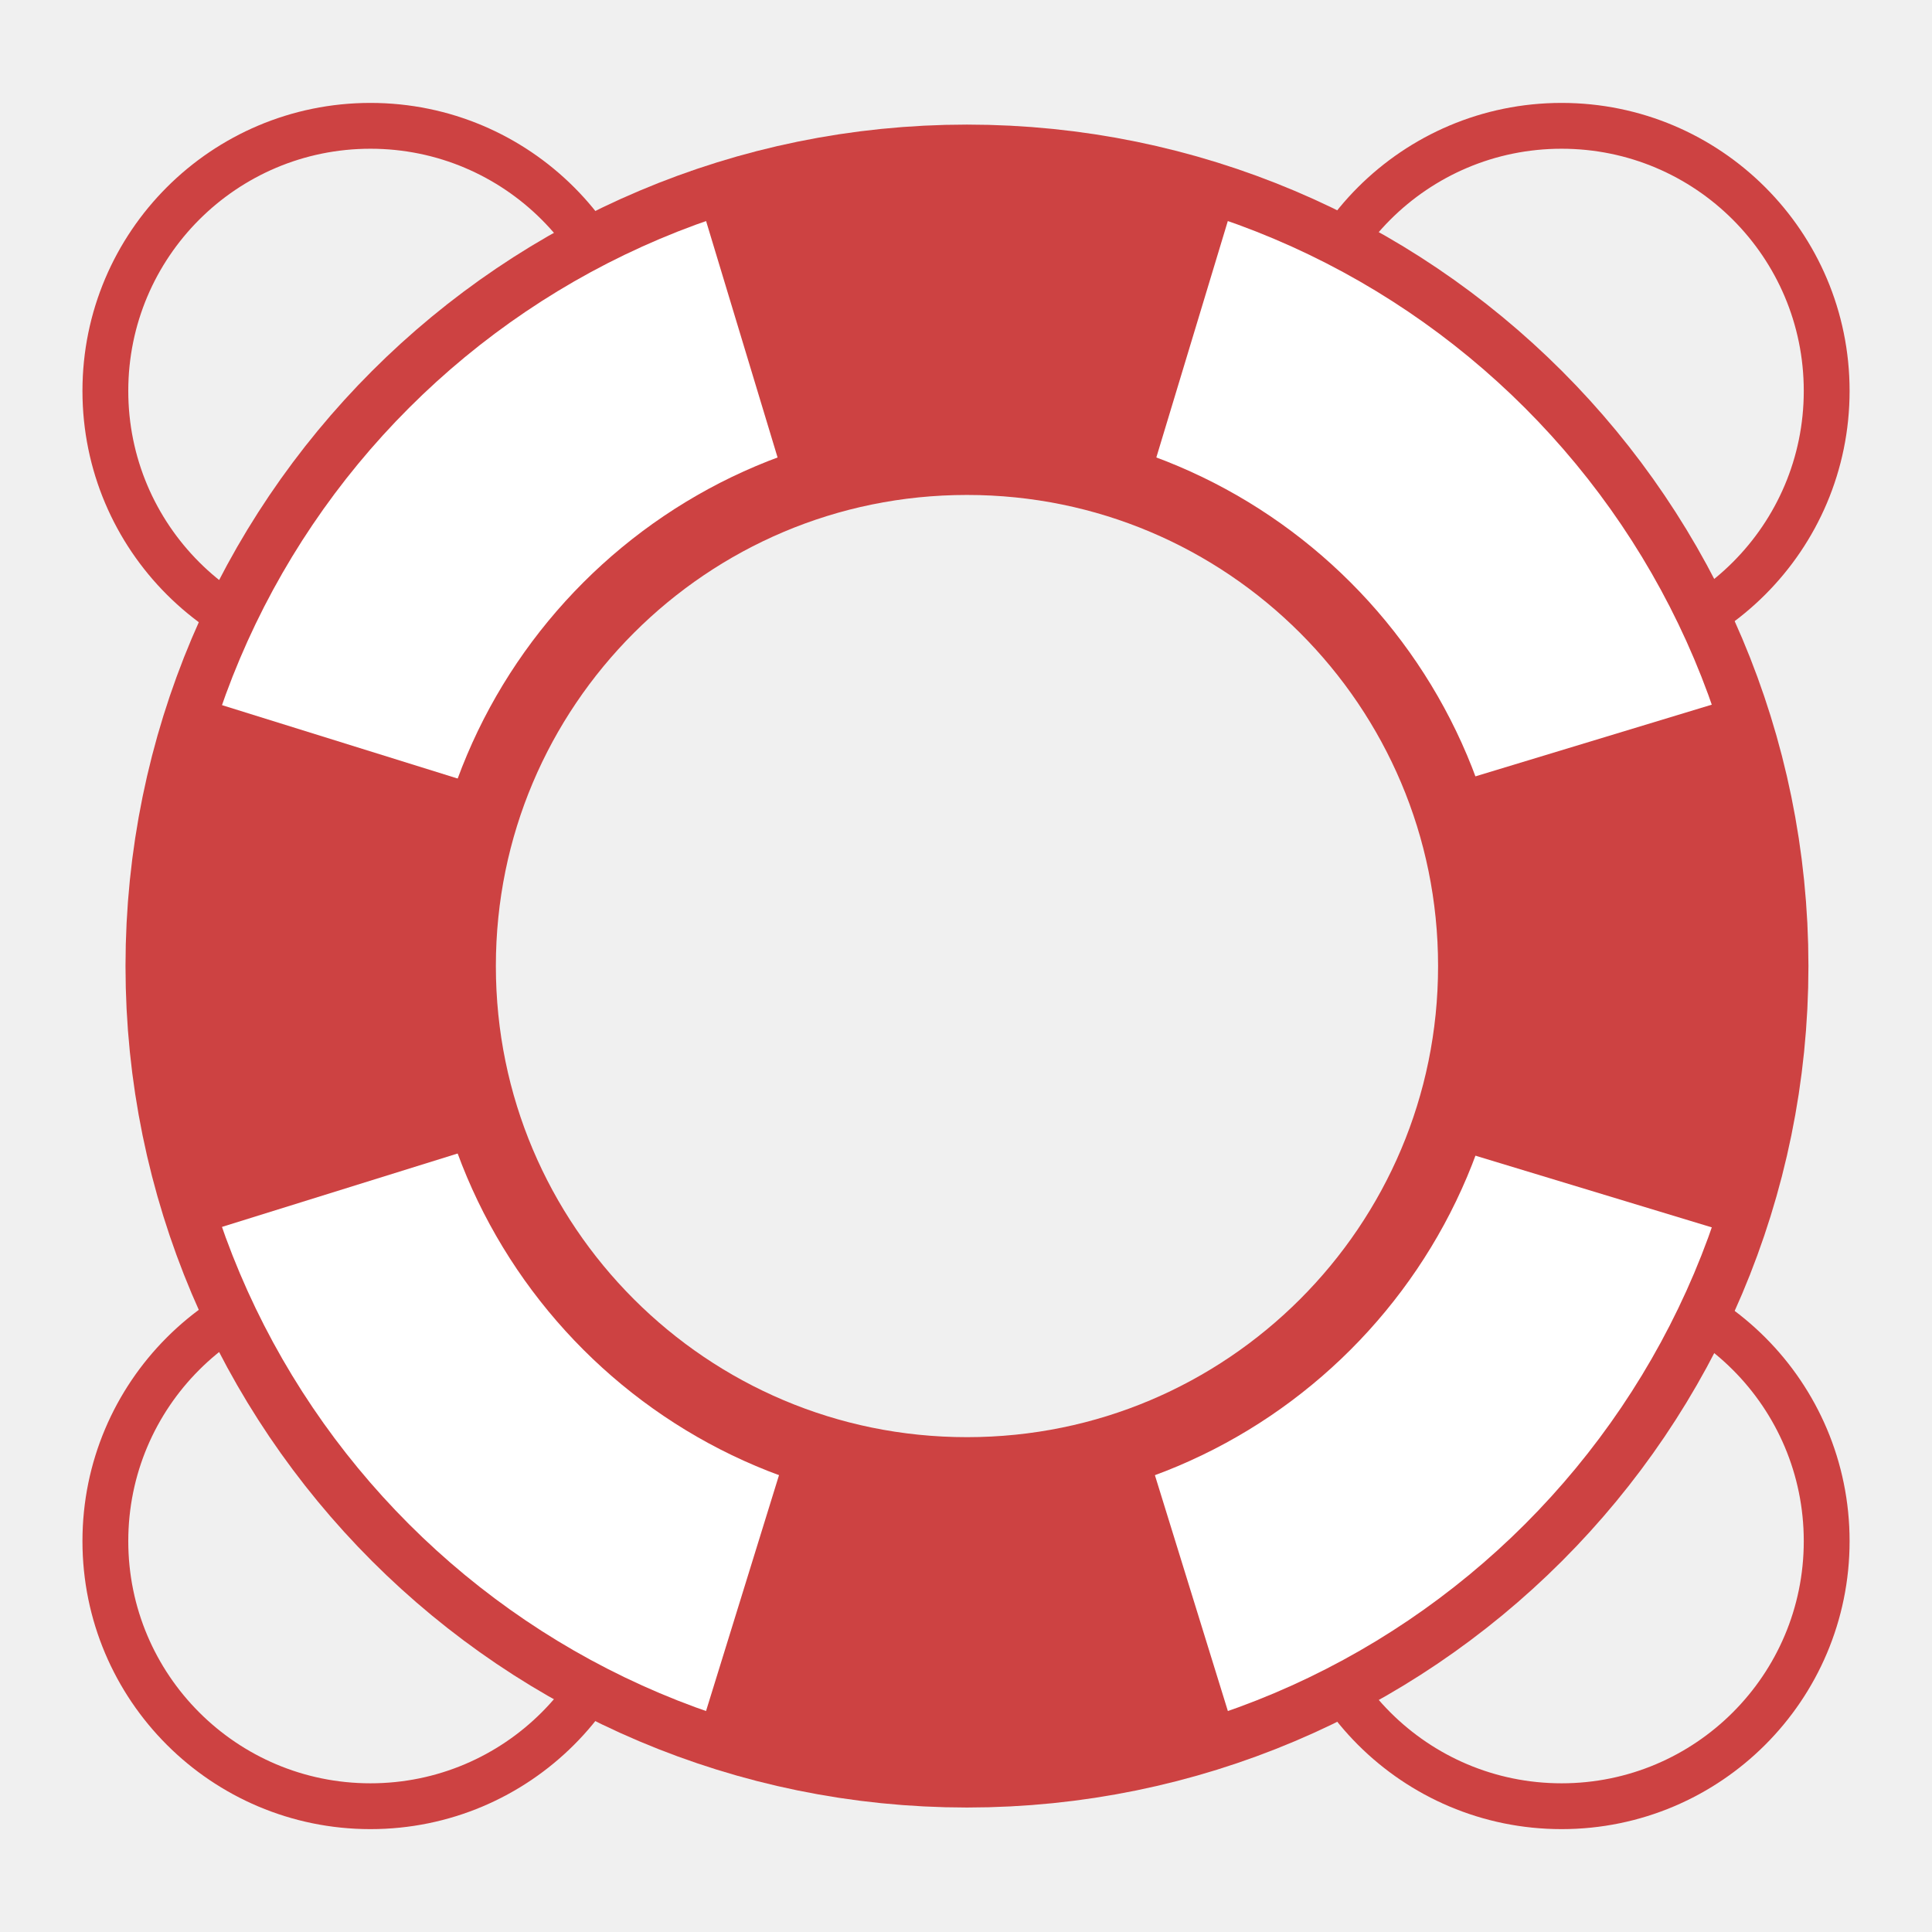
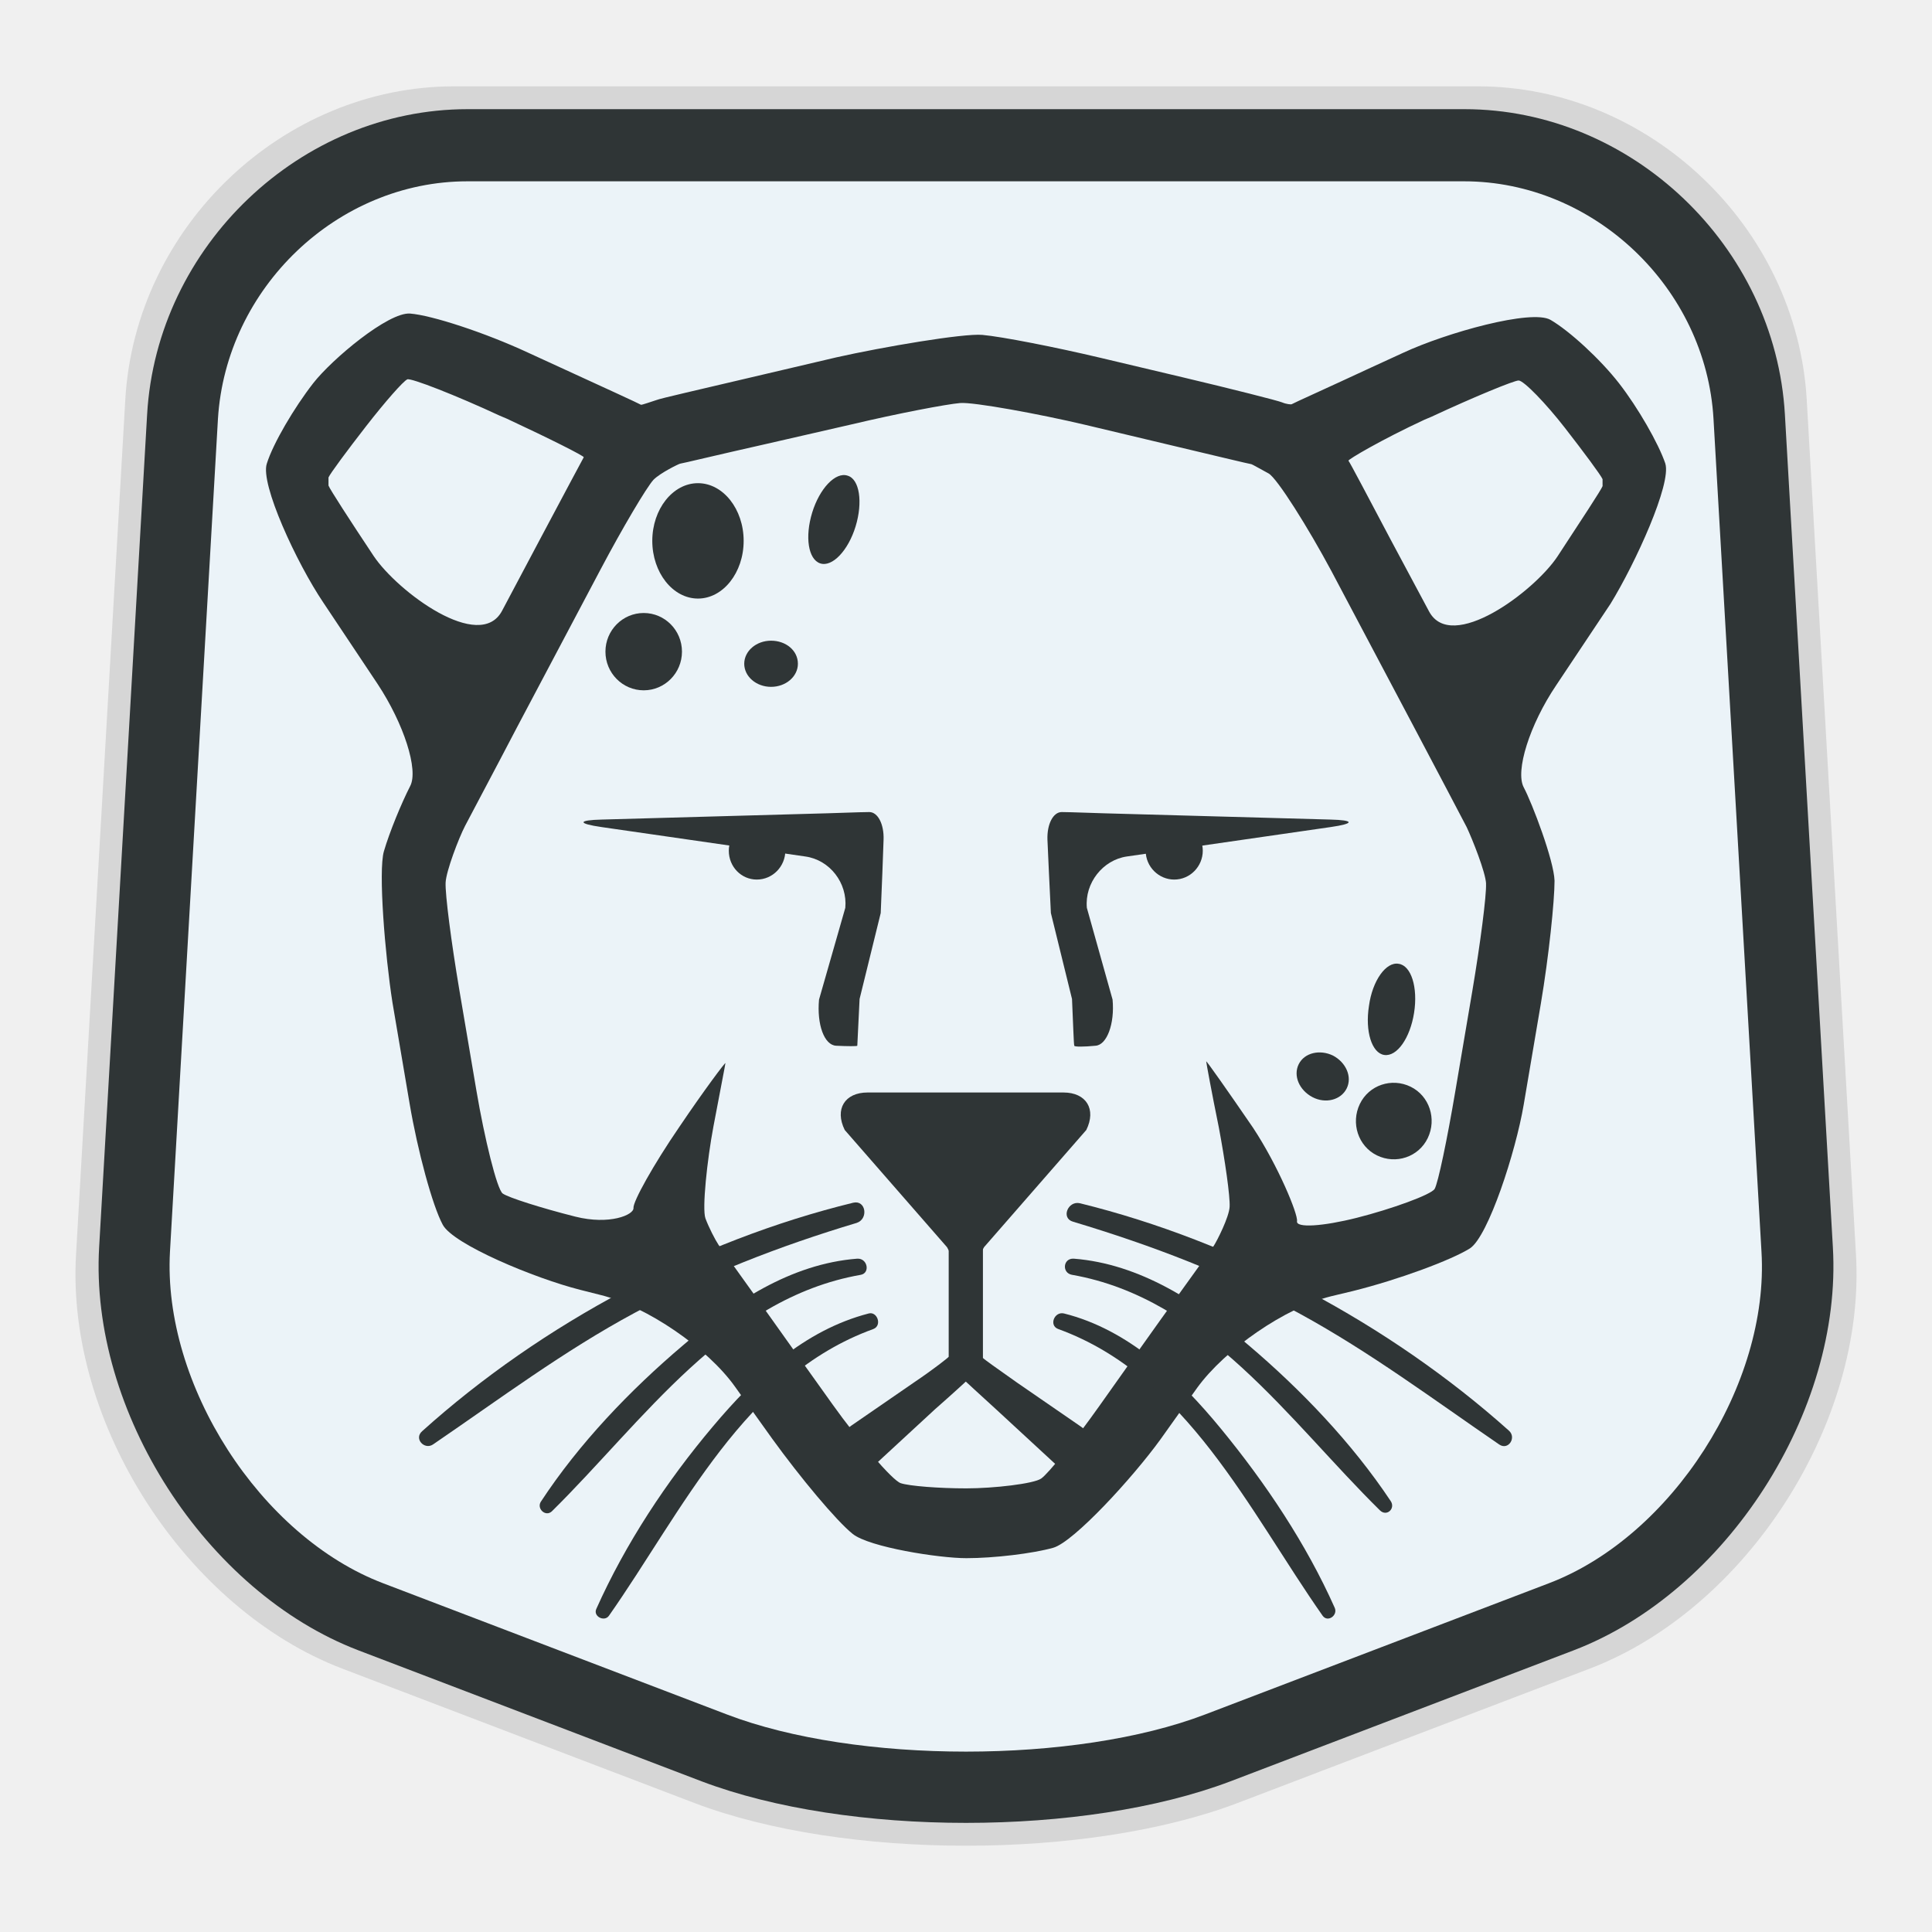
- <svg xmlns="http://www.w3.org/2000/svg" xmlns:ns1="http://www.openswatchbook.org/uri/2009/osb" xmlns:xlink="http://www.w3.org/1999/xlink" width="64" height="64" viewBox="0 0 16.933 16.933" version="1.1" id="svg8">
+ <svg xmlns="http://www.w3.org/2000/svg" xmlns:xlink="http://www.w3.org/1999/xlink" width="64" height="64" viewBox="0 0 16.933 16.933" version="1.1" id="svg8">
  <defs id="defs2">
-     <linearGradient id="linearGradient890">
-       <stop style="stop-color:#8e0000;stop-opacity:1" offset="0" id="stop886" />
-       <stop style="stop-color:#c62828;stop-opacity:1" offset="1" id="stop888" />
-     </linearGradient>
-     <linearGradient id="linearGradient852" ns1:paint="solid">
-       <stop style="stop-color:#ffffff;stop-opacity:1;" offset="0" id="stop850" />
-     </linearGradient>
-     <radialGradient xlink:href="#linearGradient890" id="radialGradient870" gradientUnits="userSpaceOnUse" gradientTransform="matrix(1,0,0,0.485145,0,41.30327)" cx="-65.462" cy="80.223" fx="-65.462" fy="80.223" r="25.076" />
+     <path d="m 64.6,76.7 c -25.9,0 -48.4,21.2 -49.9,47.1 L 6.3,268 c -1.5,25.9 17.1,54.5 41.4,63.7 l 60.1,22.7 c 24.3,9.1 64,9.1 88.2,0 l 60.1,-22.7 C 280.4,322.5 299,293.9 297.5,268 L 289.1,123.7 C 287.6,97.8 265.1,76.6 239.2,76.6 H 64.6 Z" id="SVGID_1_" />
  </defs>
-   <g id="layer1">
-     <g id="g3260" style="fill:none;fill-opacity:1;stroke:#cd4242;stroke-opacity:1" transform="matrix(0.08032249,0,0,0.08032249,0.04097696,-3.46122)">
-       <g id="g3231" transform="translate(-4.7625,3.784962)" style="fill:none;fill-opacity:1;stroke:#cd4242;stroke-opacity:1">
-         <circle style="fill:none;fill-opacity:1;stroke:#cd4242;stroke-width:5;stroke-miterlimit:4;stroke-dasharray:none;stroke-opacity:1" id="path3149-1" cx="81.962" cy="174.647" r="28.926" transform="matrix(0,1,1,0,0,0)" />
-         <circle style="fill:none;fill-opacity:1;stroke:#cd4242;stroke-width:5;stroke-miterlimit:4;stroke-dasharray:none;stroke-opacity:1" id="path3149-1-3" cx="207.468" cy="174.647" r="28.926" transform="matrix(0,1,1,0,0,0)" />
+   <g id="layer1" transform="translate(0,-229.2666)">
+     <g id="g432" transform="matrix(0.4613067,0,0,0.4644512,30.97346,60.455)">
+       <g id="g1" transform="matrix(0.2763259,0,0,0.2763259,-50.52227,261.1104)">
+         <path id="path91" d="m 6.272,496.458 c -6.772,0 -13.504,-0.971 -18.664,-2.913 l -24.227,-9.183 c -10.763,-4.086 -18.986,-16.748 -18.301,-28.278 l 3.386,-58.376 c 0.685,-11.813 10.844,-21.401 22.614,-21.401 h 70.382 c 11.771,0 21.929,9.588 22.614,21.401 l 3.386,58.376 c 0.685,11.53 -7.538,24.192 -18.301,28.278 l -24.227,9.183 c -5.16,1.942 -11.892,2.913 -18.664,2.913 M -28.919,381.364 c -9.191,0 -17.051,7.484 -17.616,16.667 l -3.386,58.376 c -0.524,9.305 6.369,19.985 15.076,23.262 l 24.227,9.183 c 9.15,3.479 24.63,3.479 33.78,0 l 24.227,-9.183 c 8.707,-3.277 15.6,-13.957 15.036,-23.262 L 59.038,398.031 C 58.514,388.848 50.613,381.364 41.423,381.364 Z" style="fill:#cccccc;fill-opacity:0.734;stroke-width:0.404" />
+         <g id="g335" transform="matrix(0.3926369,0,0,0.3940427,-53.36979,350.1264)" style="fill:#ebf3f8;fill-opacity:1">
+           <defs id="defs311">
+             <path d="m 64.6,76.7 c -25.9,0 -48.4,21.2 -49.9,47.1 L 6.3,268 c -1.5,25.9 17.1,54.5 41.4,63.7 l 60.1,22.7 c 24.3,9.1 64,9.1 88.2,0 l 60.1,-22.7 C 280.4,322.5 299,293.9 297.5,268 L 289.1,123.7 C 287.6,97.8 265.1,76.6 239.2,76.6 H 64.6 Z" id="path393" />
+           </defs>
+           <clipPath id="SVGID_2_">
+             <use id="use313" style="overflow:visible" xlink:href="#SVGID_1_" x="0" y="0" width="100%" height="100%" />
+           </clipPath>
+           <linearGradient gradientTransform="matrix(-298.9616,-340.5978,-340.5978,298.9616,126355.73,-110257.84)" y2="370.102" x2="1" y1="370.102" x1="0" gradientUnits="userSpaceOnUse" id="SVGID_3_">
+             <stop id="stop316" style="stop-color:#E2322E" offset="0" />
+             <stop id="stop318" style="stop-color:#E86131" offset="0.112" />
+             <stop id="stop320" style="stop-color:#F08F33" offset="0.332" />
+             <stop id="stop322" style="stop-color:#FDC704" offset="0.719" />
+             <stop id="stop324" style="stop-color:#FDCA08" offset="0.795" />
+             <stop id="stop326" style="stop-color:#FED114" offset="0.867" />
+             <stop id="stop328" style="stop-color:#FEDD22" offset="0.936" />
+             <stop id="stop330" style="stop-color:#FEEC31" offset="1" />
+           </linearGradient>
+           <polygon id="polygon333" clip-path="url(#SVGID_2_)" points="170.9,-69.1 441.2,238.7 132.8,509.3 -137.4,201.5 " class="st0" style="fill:#ebf3f8;fill-opacity:1" />
+         </g>
+         <path id="path337" d="m 6.272,494.898 c -6.596,0 -13.153,-0.946 -18.179,-2.837 l -23.597,-8.945 C -45.988,479.136 -53.998,466.802 -53.331,455.572 l 3.298,-56.86 c 0.667,-11.506 10.562,-20.845 22.027,-20.845 h 68.554 c 11.465,0 21.359,9.339 22.027,20.845 l 3.298,56.86 c 0.667,11.23 -7.342,23.564 -17.826,27.544 l -23.597,8.945 c -5.026,1.891 -11.583,2.837 -18.179,2.837 m -34.277,-112.105 c -8.952,0 -16.609,7.29 -17.158,16.235 l -3.298,56.86 c -0.51,9.063 6.204,19.466 14.685,22.657 l 23.597,8.945 c 8.913,3.389 23.99,3.389 32.903,0 l 23.597,-8.945 c 8.481,-3.192 15.195,-13.594 14.645,-22.657 l -3.298,-56.86 c -0.51,-8.945 -8.206,-16.235 -17.158,-16.235 z" style="fill:#2f3536;fill-opacity:1;stroke-width:0.393" />
+         <g id="g62" transform="translate(126.6676,-77.63105)" style="fill:#2f3536;fill-opacity:1">
+           <path id="path339" d="m -72.313,479.699 c -0.471,-1.379 -1.885,-3.822 -3.18,-5.477 -1.296,-1.655 -3.416,-3.586 -4.712,-4.334 -1.296,-0.749 -7.146,0.867 -10.13,2.246 l -2.16,0.985 c -2.984,1.379 -5.458,2.482 -5.497,2.522 -0.039,0.039 -0.393,0 -0.667,-0.118 -0.275,-0.118 -3.573,-0.946 -6.753,-1.694 l -5.693,-1.34 c -3.18,-0.749 -6.832,-1.458 -8.167,-1.576 -1.296,-0.118 -6.871,0.827 -10.052,1.537 l -6.086,1.419 c -3.18,0.749 -6.007,1.379 -6.282,1.497 -0.275,0.079 -1.021,0.355 -1.06,0.315 -0.039,-0.039 -2.631,-1.222 -5.575,-2.561 l -2.16,-0.985 c -2.984,-1.379 -6.636,-2.561 -8.128,-2.679 -1.492,-0.118 -5.379,3.113 -6.675,4.768 -1.296,1.655 -2.748,4.098 -3.18,5.477 -0.471,1.379 2.042,6.778 3.887,9.496 l 3.73,5.556 c 1.806,2.719 2.827,5.871 2.238,6.975 -0.589,1.143 -1.413,3.113 -1.806,4.453 -0.393,1.34 0.079,7.093 0.589,10.324 l 1.178,6.896 c 0.55,3.231 1.571,6.975 2.277,8.275 0.707,1.34 6.321,3.665 9.463,4.453 l 1.413,0.355 c 3.18,0.788 7.342,3.625 9.227,6.265 l 2.552,3.546 c 1.924,2.64 4.398,5.595 5.536,6.502 1.139,0.906 5.929,1.655 7.813,1.655 1.885,0 4.555,-0.315 5.968,-0.709 1.413,-0.394 5.458,-4.768 7.382,-7.408 l 2.513,-3.507 c 1.924,-2.64 6.047,-5.477 9.227,-6.265 l 1.492,-0.355 c 3.18,-0.788 6.793,-2.128 8.049,-2.916 1.256,-0.827 3.141,-6.581 3.691,-9.812 l 1.178,-6.896 c 0.55,-3.231 0.942,-7.014 0.942,-8.393 -0.039,-1.379 -1.531,-5.28 -2.12,-6.383 -0.589,-1.103 0.393,-4.256 2.238,-6.975 l 3.73,-5.556 c 1.728,-2.798 4.201,-8.196 3.769,-9.575 m -88.814,6.305 c -1.61,-2.404 -3.023,-4.571 -3.102,-4.807 v -0.236 -0.315 c 0.118,-0.276 1.296,-1.852 2.591,-3.507 1.296,-1.655 2.552,-3.074 2.827,-3.192 0.236,-0.118 3.377,1.103 6.361,2.482 l 0.471,0.197 c 2.984,1.379 5.34,2.561 5.301,2.64 -0.039,0.079 -1.453,2.679 -2.984,5.556 l -2.631,4.926 c -1.531,2.877 -7.185,-1.3 -8.834,-3.743 m 76.486,22.382 c 0.039,0.788 -0.393,4.098 -0.942,7.329 l -1.178,6.896 c -0.55,3.231 -1.178,6.226 -1.413,6.62 -0.236,0.394 -2.984,1.379 -5.34,1.97 -2.356,0.591 -4.201,0.709 -4.123,0.236 0.079,-0.473 -1.296,-3.783 -3.023,-6.383 -1.767,-2.561 -3.22,-4.61 -3.22,-4.532 0,0.079 0.393,2.207 0.864,4.492 0.432,2.285 0.785,4.729 0.746,5.438 -0.039,0.709 -0.864,2.325 -1.099,2.679 -0.275,0.355 -1.453,2.01 -2.631,3.625 -1.178,1.616 -3.534,4.926 -5.222,7.29 -1.688,2.364 -3.494,4.61 -4.005,4.965 -0.51,0.355 -3.259,0.67 -5.144,0.67 -1.885,0 -3.926,-0.158 -4.515,-0.355 -0.589,-0.197 -2.945,-2.955 -4.672,-5.359 -1.728,-2.404 -4.083,-5.674 -5.261,-7.329 -1.178,-1.616 -2.317,-3.231 -2.591,-3.586 -0.236,-0.355 -0.667,-1.182 -0.903,-1.813 -0.236,-0.67 0.118,-3.98 0.55,-6.265 0.432,-2.285 0.825,-4.256 0.825,-4.334 0,-0.079 -1.413,1.773 -3.18,4.374 -1.767,2.561 -3.18,5.083 -3.141,5.517 0.039,0.473 -1.649,1.182 -4.005,0.591 -2.356,-0.591 -4.594,-1.3 -4.986,-1.576 -0.393,-0.276 -1.256,-3.783 -1.806,-7.014 l -1.178,-6.896 c -0.55,-3.231 -0.982,-6.541 -0.942,-7.329 0.039,-0.788 0.903,-3.034 1.335,-3.862 0.432,-0.827 2.042,-3.822 3.573,-6.738 l 5.732,-10.757 c 1.531,-2.877 3.18,-5.635 3.652,-6.147 0.471,-0.473 1.767,-1.103 1.845,-1.103 0.079,0 2.709,-0.63 5.89,-1.34 l 5.89,-1.34 c 3.18,-0.749 6.518,-1.379 7.46,-1.458 0.903,-0.079 5.458,0.749 8.638,1.497 l 5.497,1.3 c 3.18,0.749 5.811,1.379 5.89,1.379 0.039,0 0.589,0.315 1.178,0.63 0.589,0.315 2.748,3.743 4.319,6.659 l 5.732,10.757 c 1.531,2.877 3.141,5.911 3.573,6.738 0.393,0.827 1.296,3.074 1.335,3.862 m 8.01,-27.15 c -0.079,0.236 -1.492,2.364 -3.102,4.807 -1.61,2.404 -7.303,6.62 -8.834,3.743 l -2.631,-4.886 c -1.531,-2.877 -2.827,-5.32 -2.906,-5.398 -0.039,-0.079 2.238,-1.419 5.222,-2.798 l 0.471,-0.197 c 2.984,-1.379 5.693,-2.482 6.007,-2.482 0.353,0 1.885,1.576 3.18,3.231 1.296,1.655 2.474,3.231 2.591,3.507 v 0.315 z" style="fill:#2f3536;fill-opacity:1;stroke-width:0.393" />
+           <path id="path341" d="m -128.735,525.211 c -0.707,-1.419 0,-2.561 1.571,-2.561 h 13.467 c 1.571,0 2.277,1.143 1.571,2.561 l -7.028,7.999 c -0.707,1.419 -1.845,1.419 -2.552,0 z" style="fill:#2f3536;fill-opacity:1;stroke-width:0.393" />
+           <path id="path343" d="m -120.411,542.391 c 0,0 0.942,0.867 2.12,1.931 l 4.555,4.177 c 1.178,1.064 2.434,1.182 2.827,0.236 0.393,-0.946 -0.353,-2.443 -1.649,-3.31 l -4.319,-2.955 c -1.296,-0.906 -2.356,-1.655 -2.356,-1.694 0,-0.039 0,-1.419 0,-2.995 v -8.078 c 0,-1.576 -0.236,-3.389 -0.51,-4.059 h -0.667 -0.667 c -0.275,0.63 -0.51,2.482 -0.51,4.059 v 8.078 c 0,1.576 0,2.916 0,2.916 0,0.039 -1.06,0.867 -2.356,1.734 l -4.319,2.955 c -1.296,0.906 -2.042,2.364 -1.649,3.31 0.393,0.946 1.649,0.827 2.827,-0.236 l 4.555,-4.177 c 1.178,-1.025 2.12,-1.891 2.12,-1.891" style="fill:#2f3536;fill-opacity:1;stroke-width:0.393" />
+           <path id="path345" d="m -145.422,504.011 c -1.688,0.039 -1.688,0.276 -0.039,0.512 l 14.017,2.01 c 1.688,0.236 2.906,1.813 2.748,3.507 l -1.806,6.265 c -0.157,1.694 0.353,3.113 1.178,3.152 0.785,0.039 1.453,0.039 1.453,0 0,-0.079 0.079,-1.497 0.157,-3.192 l 1.453,-5.871 c 0.079,-1.694 0.157,-3.94 0.196,-5.004 0.039,-1.064 -0.393,-1.891 -0.982,-1.891 -0.589,0 -2.434,0.079 -4.123,0.118 z" style="fill:#2f3536;fill-opacity:1;stroke-width:0.393" />
+           <path id="path347" d="m -109.692,503.617 c -1.688,-0.039 -3.534,-0.118 -4.123,-0.118 -0.589,0 -1.021,0.827 -0.982,1.891 0.039,1.064 0.157,3.31 0.236,5.004 l 1.453,5.871 c 0.079,1.694 0.118,3.113 0.157,3.192 0,0.079 0.667,0.079 1.453,0 0.785,-0.039 1.335,-1.497 1.178,-3.152 l -1.767,-6.265 c -0.157,-1.694 1.099,-3.271 2.748,-3.507 l 14.017,-2.01 c 1.649,-0.236 1.649,-0.473 -0.039,-0.512 z" style="fill:#2f3536;fill-opacity:1;stroke-width:0.393" />
+           <path id="path349" d="m -132.819,506.139 c 0,1.064 -0.864,1.97 -1.963,1.97 -1.06,0 -1.924,-0.867 -1.924,-1.97 0,-1.064 0.864,-1.931 1.924,-1.931 1.099,-0.039 1.963,0.867 1.963,1.931" style="fill:#2f3536;fill-opacity:1;stroke-width:0.393" />
+           <path id="path351" d="m -104.117,506.139 c 0,1.064 -0.864,1.97 -1.963,1.97 -1.06,0 -1.963,-0.867 -1.963,-1.97 0,-1.064 0.864,-1.931 1.963,-1.931 1.06,-0.039 1.963,0.867 1.963,1.931" style="fill:#2f3536;fill-opacity:1;stroke-width:0.393" />
+           <path id="path353" d="m -128.146,530.176 c -10.719,2.601 -21.399,8.235 -29.644,15.604 -0.589,0.512 0.157,1.3 0.746,0.906 4.594,-3.113 8.991,-6.383 13.86,-8.984 4.869,-2.601 9.973,-4.571 15.274,-6.147 0.825,-0.276 0.628,-1.576 -0.236,-1.379" style="fill:#2f3536;fill-opacity:1;stroke-width:0.393" />
+           <path id="path355" d="m -127.872,533.998 c -4.594,0.355 -8.559,2.995 -11.975,5.911 -3.652,3.074 -7.146,6.699 -9.777,10.679 -0.314,0.473 0.314,1.064 0.746,0.67 6.282,-6.147 11.975,-14.54 21.242,-16.156 0.667,-0.118 0.471,-1.143 -0.236,-1.103" style="fill:#2f3536;fill-opacity:1;stroke-width:0.393" />
+           <path id="path357" d="m -127.086,537.741 c -4.437,1.143 -7.813,4.295 -10.719,7.723 -3.18,3.743 -6.007,7.999 -8.01,12.452 -0.236,0.512 0.55,0.906 0.864,0.473 5.065,-7.172 9.306,-16.392 18.179,-19.584 0.628,-0.236 0.275,-1.222 -0.314,-1.064" style="fill:#2f3536;fill-opacity:1;stroke-width:0.393" />
+           <path id="path359" d="m -113.03,531.476 c 5.418,1.616 10.64,3.586 15.627,6.305 4.79,2.601 9.148,5.832 13.664,8.905 0.628,0.433 1.217,-0.473 0.667,-0.946 -8.206,-7.29 -18.847,-12.925 -29.487,-15.525 -0.825,-0.197 -1.335,1.025 -0.471,1.261" style="fill:#2f3536;fill-opacity:1;stroke-width:0.393" />
+           <path id="path361" d="m -113.108,535.101 c 9.227,1.616 14.92,9.969 21.163,16.077 0.471,0.473 1.099,-0.118 0.746,-0.63 -2.67,-3.98 -6.164,-7.605 -9.816,-10.679 -3.416,-2.916 -7.421,-5.517 -11.975,-5.871 -0.746,-0.039 -0.825,0.985 -0.118,1.103" style="fill:#2f3536;fill-opacity:1;stroke-width:0.393" />
+           <path id="path363" d="m -114.051,538.805 c 8.834,3.192 13.114,12.412 18.179,19.584 0.353,0.473 1.06,-0.039 0.825,-0.552 -1.963,-4.374 -4.751,-8.511 -7.813,-12.215 -2.866,-3.468 -6.361,-6.778 -10.798,-7.881 -0.667,-0.158 -1.06,0.827 -0.393,1.064" style="fill:#2f3536;fill-opacity:1;stroke-width:0.393" />
+           <path id="path365" d="m -135.685,484.979 c 0,2.167 -1.413,3.94 -3.141,3.94 -1.728,0 -3.141,-1.773 -3.141,-3.94 0,-2.167 1.413,-3.94 3.141,-3.94 1.728,0 3.141,1.773 3.141,3.94" style="fill:#2f3536;fill-opacity:1;stroke-width:0.393" />
+           <path id="path367" d="m -139.926,492.545 c 0,1.458 -1.178,2.64 -2.631,2.64 -1.453,0 -2.631,-1.182 -2.631,-2.64 0,-1.458 1.178,-2.64 2.631,-2.64 1.453,0 2.631,1.182 2.631,2.64" style="fill:#2f3536;fill-opacity:1;stroke-width:0.393" />
+           <path id="path369" d="m -127.989,483.994 c -0.51,1.655 -1.61,2.798 -2.434,2.522 -0.825,-0.276 -1.06,-1.813 -0.55,-3.468 0.51,-1.655 1.61,-2.798 2.434,-2.522 0.825,0.236 1.06,1.813 0.55,3.468" style="fill:#2f3536;fill-opacity:1;stroke-width:0.393" />
+           <path id="path371" d="m -131.955,493.372 c 0,0.867 -0.825,1.576 -1.845,1.576 -1.021,0 -1.845,-0.709 -1.845,-1.576 0,-0.867 0.825,-1.576 1.845,-1.576 1.021,0 1.845,0.67 1.845,1.576" style="fill:#2f3536;fill-opacity:1;stroke-width:0.393" />
+           <path id="path373" d="m -93.32,523.438 c -0.628,1.3 -0.118,2.877 1.178,3.507 1.296,0.63 2.866,0.118 3.494,-1.182 0.628,-1.3 0.118,-2.877 -1.178,-3.507 -1.296,-0.63 -2.866,-0.118 -3.494,1.182" style="fill:#2f3536;fill-opacity:1;stroke-width:0.393" />
+           <path id="path375" d="m -92.691,516.739 c -0.275,1.734 0.196,3.231 1.06,3.349 0.864,0.118 1.767,-1.143 2.042,-2.877 0.275,-1.734 -0.196,-3.231 -1.06,-3.349 -0.864,-0.158 -1.806,1.143 -2.042,2.877" style="fill:#2f3536;fill-opacity:1;stroke-width:0.393" />
+           <path id="path377" d="m -97.521,520.719 c -0.393,0.788 0.039,1.773 0.942,2.246 0.903,0.473 1.963,0.197 2.356,-0.591 0.393,-0.788 -0.039,-1.773 -0.942,-2.246 -0.903,-0.433 -1.963,-0.197 -2.356,0.591" style="fill:#2f3536;fill-opacity:1;stroke-width:0.393" />
+         </g>
      </g>
-       <g id="g3231-5" transform="translate(-134.7341,3.784962)" style="fill:none;fill-opacity:1;stroke:#cd4242;stroke-opacity:1">
-         <circle style="fill:none;fill-opacity:1;stroke:#cd4242;stroke-width:5;stroke-miterlimit:4;stroke-dasharray:none;stroke-opacity:1" id="path3149-1-9" cx="81.962" cy="174.647" r="28.926" transform="matrix(0,1,1,0,0,0)" />
-         <circle style="fill:none;fill-opacity:1;stroke:#cd4242;stroke-width:5;stroke-miterlimit:4;stroke-dasharray:none;stroke-opacity:1" id="path3149-1-3-3" cx="207.468" cy="174.647" r="28.926" transform="matrix(0,1,1,0,0,0)" />
-       </g>
-     </g>
-     <circle style="fill:none;fill-opacity:1;fill-rule:evenodd;stroke:#cd4242;stroke-width:3.246;stroke-miterlimit:4;stroke-dasharray:none;stroke-opacity:1" id="path10" cx="8.475" cy="8.467" r="5.752" />
-     <circle style="fill:none;fill-opacity:1;fill-rule:evenodd;stroke:#ffffff;stroke-width:2.162;stroke-miterlimit:4;stroke-dasharray:none;stroke-opacity:1" id="path10-8" cx="8.475" cy="8.467" r="5.836" />
-     <g id="g927" transform="matrix(0.09646519,0,0,0.1087705,14.78963,-5.903837)" style="fill:#cd4242;fill-opacity:1;stroke:none">
-       <path style="fill:#cd4242;fill-opacity:1;stroke:none;stroke-width:0.265px;stroke-linecap:butt;stroke-linejoin:miter;stroke-opacity:1" d="m -82.242,92.389 h 26.189 l 0.187,-24.331 h -34.672" id="path904" />
-       <path style="fill:#cd4242;fill-opacity:1;stroke:none;stroke-width:0.265px;stroke-linecap:butt;stroke-linejoin:miter;stroke-opacity:1" d="m -48.682,92.389 h -26.189 l -0.187,-24.331 h 34.672" id="path904-4" />
-     </g>
-     <g id="g927-6" transform="matrix(-0.09646519,0,0,-0.1063185,2.160043,22.65936)" style="fill:#cd4242;fill-opacity:1;stroke:none">
-       <path style="fill:#cd4242;fill-opacity:1;stroke:none;stroke-width:0.265px;stroke-linecap:butt;stroke-linejoin:miter;stroke-opacity:1" d="m -82.242,92.389 h 26.189 l 0.187,-24.331 h -34.672" id="path904-0" />
-       <path style="fill:#cd4242;fill-opacity:1;stroke:none;stroke-width:0.265px;stroke-linecap:butt;stroke-linejoin:miter;stroke-opacity:1" d="m -48.682,92.389 h -26.189 l -0.187,-24.331 h 34.672" id="path904-4-9" />
-     </g>
-     <g id="g927-6-8" transform="matrix(0,0.09646519,0.1056044,0,-5.666958,14.78147)" style="fill:#cd4242;fill-opacity:1;stroke:none">
-       <path style="fill:#cd4242;fill-opacity:1;stroke:none;stroke-width:0.265px;stroke-linecap:butt;stroke-linejoin:miter;stroke-opacity:1" d="m -82.242,92.389 h 26.189 l 0.187,-24.331 h -34.672" id="path904-0-4" />
-       <path style="fill:#cd4242;fill-opacity:1;stroke:none;stroke-width:0.265px;stroke-linecap:butt;stroke-linejoin:miter;stroke-opacity:1" d="m -48.682,92.389 h -26.189 l -0.187,-24.331 h 34.672" id="path904-4-9-9" />
-     </g>
-     <g id="g927-6-8-2" transform="matrix(0,0.09646519,-0.1084483,0,22.80688,14.78147)" style="fill:#cd4242;fill-opacity:1;stroke:none">
-       <path style="fill:#cd4242;fill-opacity:1;stroke:none;stroke-width:0.265px;stroke-linecap:butt;stroke-linejoin:miter;stroke-opacity:1" d="m -82.242,92.389 h 26.189 l 0.187,-24.331 h -34.672" id="path904-0-4-0" />
-       <path style="fill:#cd4242;fill-opacity:1;stroke:none;stroke-width:0.265px;stroke-linecap:butt;stroke-linejoin:miter;stroke-opacity:1" d="m -48.682,92.389 h -26.189 l -0.187,-24.331 h 34.672" id="path904-4-9-9-2" />
+       <path class="st0" d="m -262.705,-206.579 h -31.1 c -3.7,0.3 -6.6,3.3 -6.9,6.9 v 31.8 c 0.3,3.9 3.3,6.8 7.1,7.1 h 0.2 l 30.5,-0.1 c 3.9,-0.2 7,-3.4 7,-7.3 v -31.3 c 0,-3.8 -2.9,-6.9 -6.8,-7.1 z" id="path2" style="opacity:0.3;fill:#ffffff;enable-background:new" clip-path="url(#SVGID_2_)" transform="matrix(0.5735518,0,0,0.5696687,279.6868,525.8367)" />
    </g>
  </g>
+   <style id="style306" type="text/css">
+ 	.st0{clip-path:url(#SVGID_2_);fill:url(#SVGID_3_);}
+ 	.st1{fill:none;}
+ </style>
</svg>
